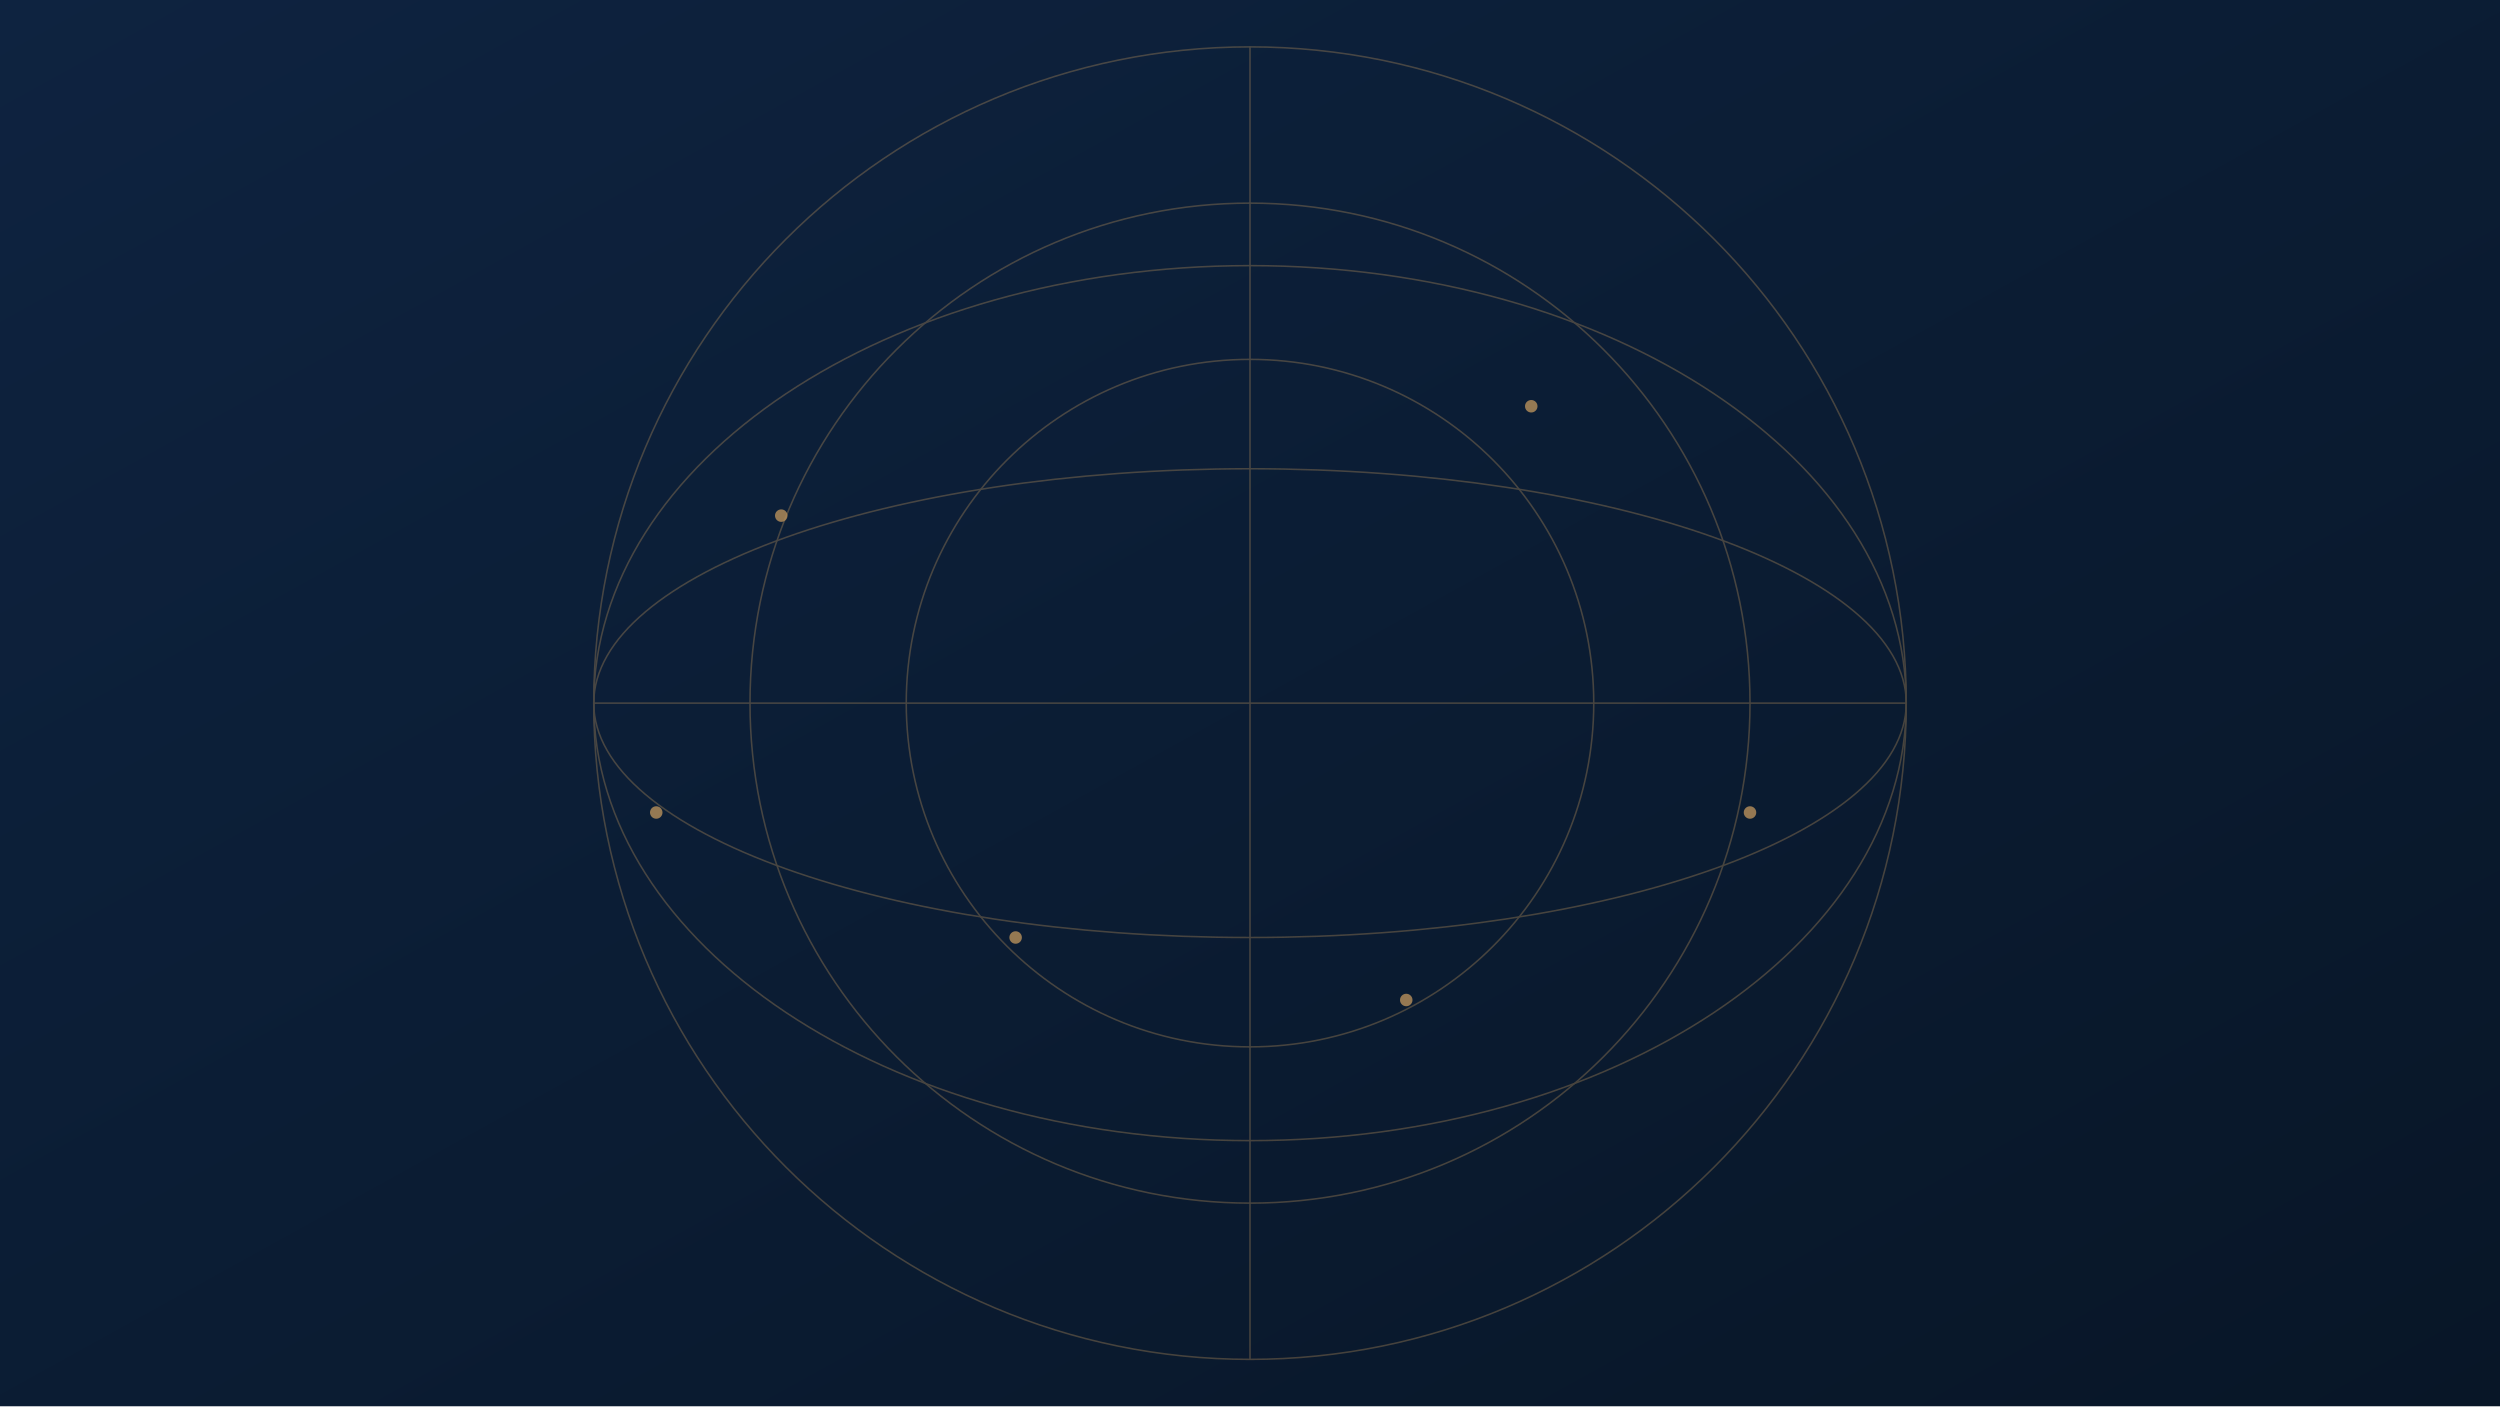
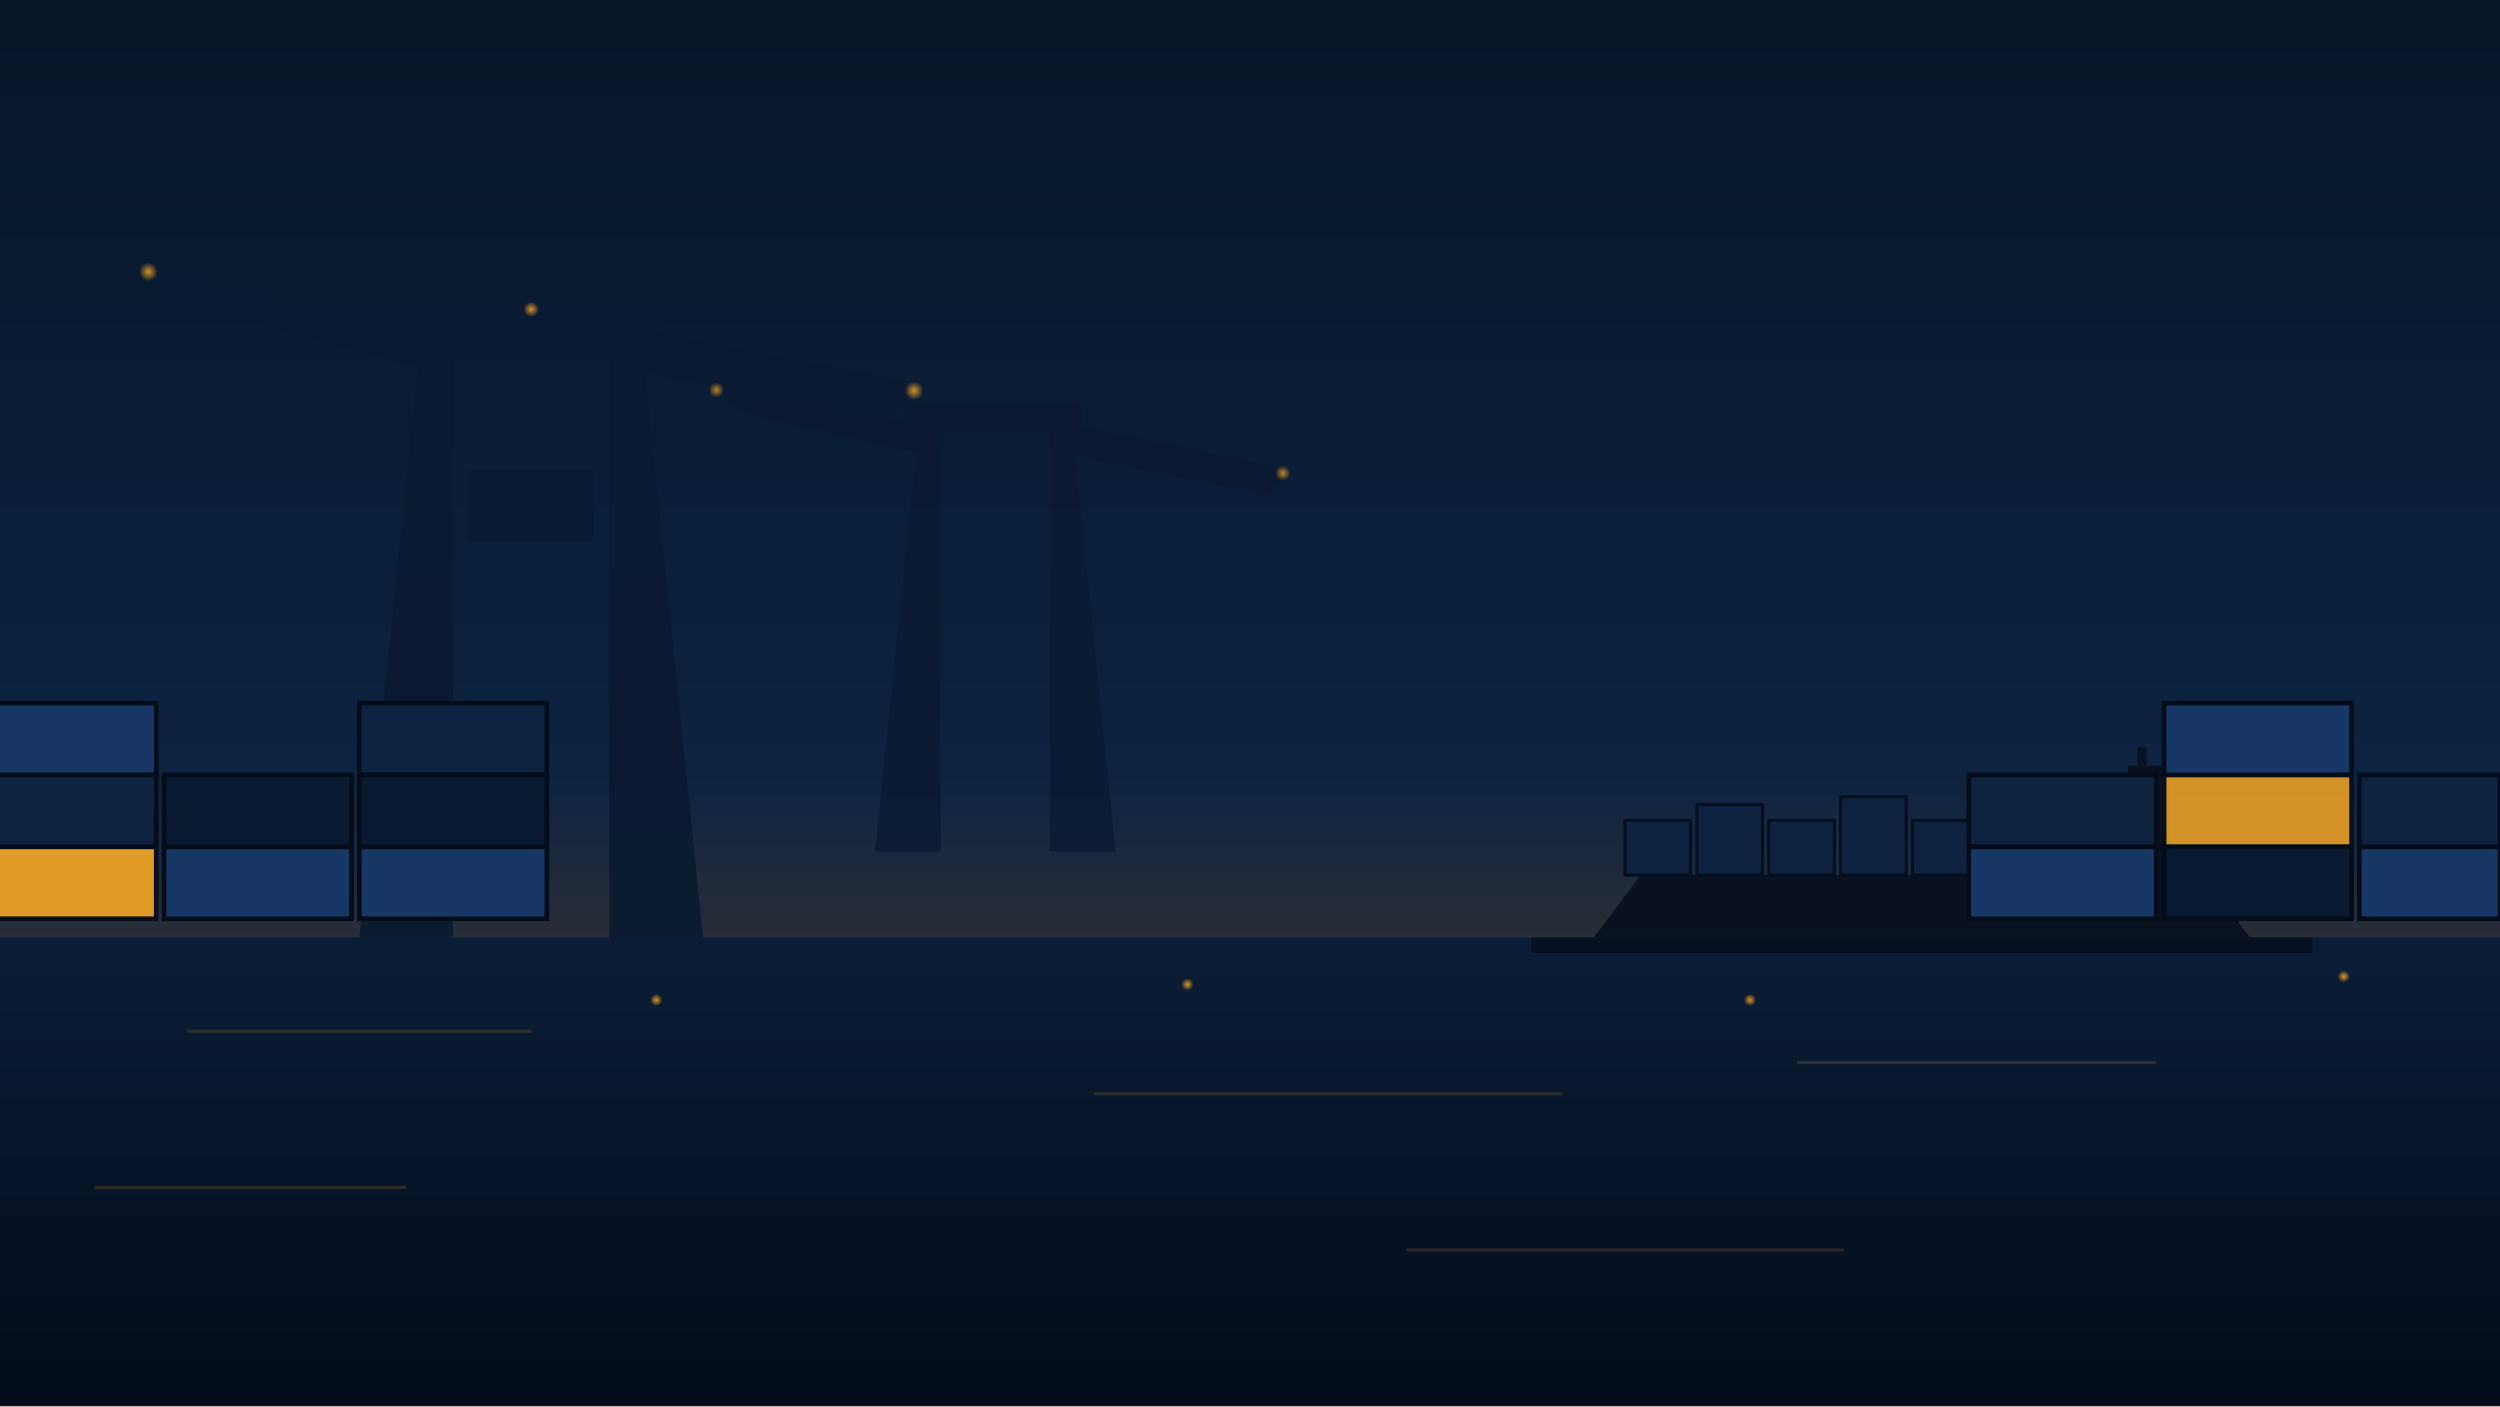
<svg xmlns="http://www.w3.org/2000/svg" viewBox="0 0 1600 900" width="1600" height="900" preserveAspectRatio="xMidYMid slice">
  <defs>
-     <linearGradient id="bg" x1="0" y1="0" x2="1" y2="1">
-       <stop offset="0%" stop-color="#0e2340" />
-       <stop offset="100%" stop-color="#081627" />
+     <linearGradient id="sky" x1="0" y1="0" x2="0" y2="1">
+       <stop offset="0%" stop-color="#081627" />
+       <stop offset="55%" stop-color="#0e2340" />
+       <stop offset="82%" stop-color="#4a3a2a" />
+       <stop offset="100%" stop-color="#f5a623" stop-opacity="0.35" />
    </linearGradient>
+     <linearGradient id="water" x1="0" y1="0" x2="0" y2="1">
+       <stop offset="0%" stop-color="#0b1d36" />
+       <stop offset="100%" stop-color="#050d1a" />
+     </linearGradient>
+     <radialGradient id="glow" cx="50%" cy="50%" r="50%">
+       <stop offset="0%" stop-color="#f5a623" stop-opacity="0.9" />
+       <stop offset="100%" stop-color="#f5a623" stop-opacity="0" />
+     </radialGradient>
  </defs>
-   <rect width="1600" height="900" fill="url(#bg)" />
-   <g fill="none" stroke="#b8905a" stroke-width="1" opacity="0.35">
-     <circle cx="800" cy="450" r="220" />
-     <circle cx="800" cy="450" r="320" />
-     <circle cx="800" cy="450" r="420" />
-     <ellipse cx="800" cy="450" rx="420" ry="150" />
-     <ellipse cx="800" cy="450" rx="420" ry="280" />
-     <line x1="380" y1="450" x2="1220" y2="450" />
-     <line x1="800" y1="30" x2="800" y2="870" />
+   <rect width="1600" height="900" fill="url(#sky)" />
+   <rect y="600" width="1600" height="300" fill="url(#water)" />
+   <g stroke="#f5a623" stroke-width="2" opacity="0.15">
+     <line x1="120" y1="660" x2="340" y2="660" />
+     <line x1="700" y1="700" x2="1000" y2="700" />
+     <line x1="1150" y1="680" x2="1380" y2="680" />
+     <line x1="60" y1="760" x2="260" y2="760" />
+     <line x1="900" y1="800" x2="1180" y2="800" />
  </g>
-   <g fill="#b8905a" opacity="0.8">
-     <circle cx="500" cy="330" r="4" />
-     <circle cx="980" cy="260" r="4" />
-     <circle cx="1120" cy="520" r="4" />
-     <circle cx="650" cy="600" r="4" />
-     <circle cx="900" cy="640" r="4" />
-     <circle cx="420" cy="520" r="4" />
+   <g transform="translate(980,470)" opacity="0.92">
+     <path d="M0 130 L40 130 L70 90 L430 90 L460 130 L500 130 L500 140 L0 140 Z" fill="#081020" />
+     <g fill="#0e2340" stroke="#050d1a" stroke-width="2">
+       <rect x="60" y="55" width="42" height="35" />
+       <rect x="106" y="45" width="42" height="45" />
+       <rect x="152" y="55" width="42" height="35" />
+       <rect x="198" y="40" width="42" height="50" />
+       <rect x="244" y="55" width="42" height="35" />
+       <rect x="290" y="48" width="42" height="42" />
+       <rect x="336" y="55" width="42" height="35" />
+     </g>
+     <rect x="382" y="20" width="26" height="70" fill="#081020" />
+     <rect x="388" y="8" width="6" height="16" fill="#081020" />
+   </g>
+   <g transform="translate(230,150)" opacity="0.96">
+     <path d="M0 450 L40 60 L60 60 L60 450 Z" fill="#0a1a30" />
+     <path d="M220 450 L180 60 L160 60 L160 450 Z" fill="#0a1a30" />
+     <rect x="30" y="40" width="160" height="26" fill="#0a1a30" />
+     <path d="M40 60 L-140 20 L-110 46 L40 86 Z" fill="#0a1a30" />
+     <path d="M180 60 L360 96 L340 118 L180 88 Z" fill="#0a1a30" />
+     <rect x="70" y="150" width="80" height="46" fill="#0a1a30" />
+     <circle cx="-135" cy="24" r="6" fill="url(#glow)" />
+     <circle cx="355" cy="100" r="6" fill="url(#glow)" />
+     <circle cx="110" cy="48" r="5" fill="url(#glow)" />
+   </g>
+   <g transform="translate(560,230) scale(0.7)" opacity="0.85">
+     <path d="M0 450 L40 60 L60 60 L60 450 Z" fill="#0a1a30" />
+     <path d="M220 450 L180 60 L160 60 L160 450 Z" fill="#0a1a30" />
+     <rect x="30" y="40" width="160" height="26" fill="#0a1a30" />
+     <path d="M40 60 L-150 24 L-118 50 L40 86 Z" fill="#0a1a30" />
+     <path d="M180 60 L380 100 L358 124 L180 88 Z" fill="#0a1a30" />
+     <circle cx="-145" cy="28" r="7" fill="url(#glow)" />
+     <circle cx="373" cy="104" r="7" fill="url(#glow)" />
+   </g>
+   <g transform="translate(0,600)">
+     <g stroke="#050d1a" stroke-width="3">
+       <rect x="-20" y="-150" width="120" height="46" fill="#173766" />
+       <rect x="-20" y="-104" width="120" height="46" fill="#0e2340" />
+       <rect x="-20" y="-58" width="120" height="46" fill="#f5a623" opacity="0.9" />
+       <rect x="105" y="-104" width="120" height="46" fill="#0a1a30" />
+       <rect x="105" y="-58" width="120" height="46" fill="#173766" />
+       <rect x="230" y="-150" width="120" height="46" fill="#0e2340" />
+       <rect x="230" y="-104" width="120" height="46" fill="#0a1a30" />
+       <rect x="230" y="-58" width="120" height="46" fill="#173766" />
+     </g>
+   </g>
+   <g transform="translate(1260,600)">
+     <g stroke="#050d1a" stroke-width="3">
+       <rect x="0" y="-104" width="120" height="46" fill="#0e2340" />
+       <rect x="0" y="-58" width="120" height="46" fill="#173766" />
+       <rect x="125" y="-150" width="120" height="46" fill="#173766" />
+       <rect x="125" y="-104" width="120" height="46" fill="#f5a623" opacity="0.85" />
+       <rect x="125" y="-58" width="120" height="46" fill="#0a1a30" />
+       <rect x="250" y="-104" width="90" height="46" fill="#0e2340" />
+       <rect x="250" y="-58" width="90" height="46" fill="#173766" />
+     </g>
+   </g>
+   <g>
+     <circle cx="420" cy="640" r="4" fill="url(#glow)" />
+     <circle cx="760" cy="630" r="4" fill="url(#glow)" />
+     <circle cx="1120" cy="640" r="4" fill="url(#glow)" />
+     <circle cx="1500" cy="625" r="4" fill="url(#glow)" />
  </g>
</svg>
